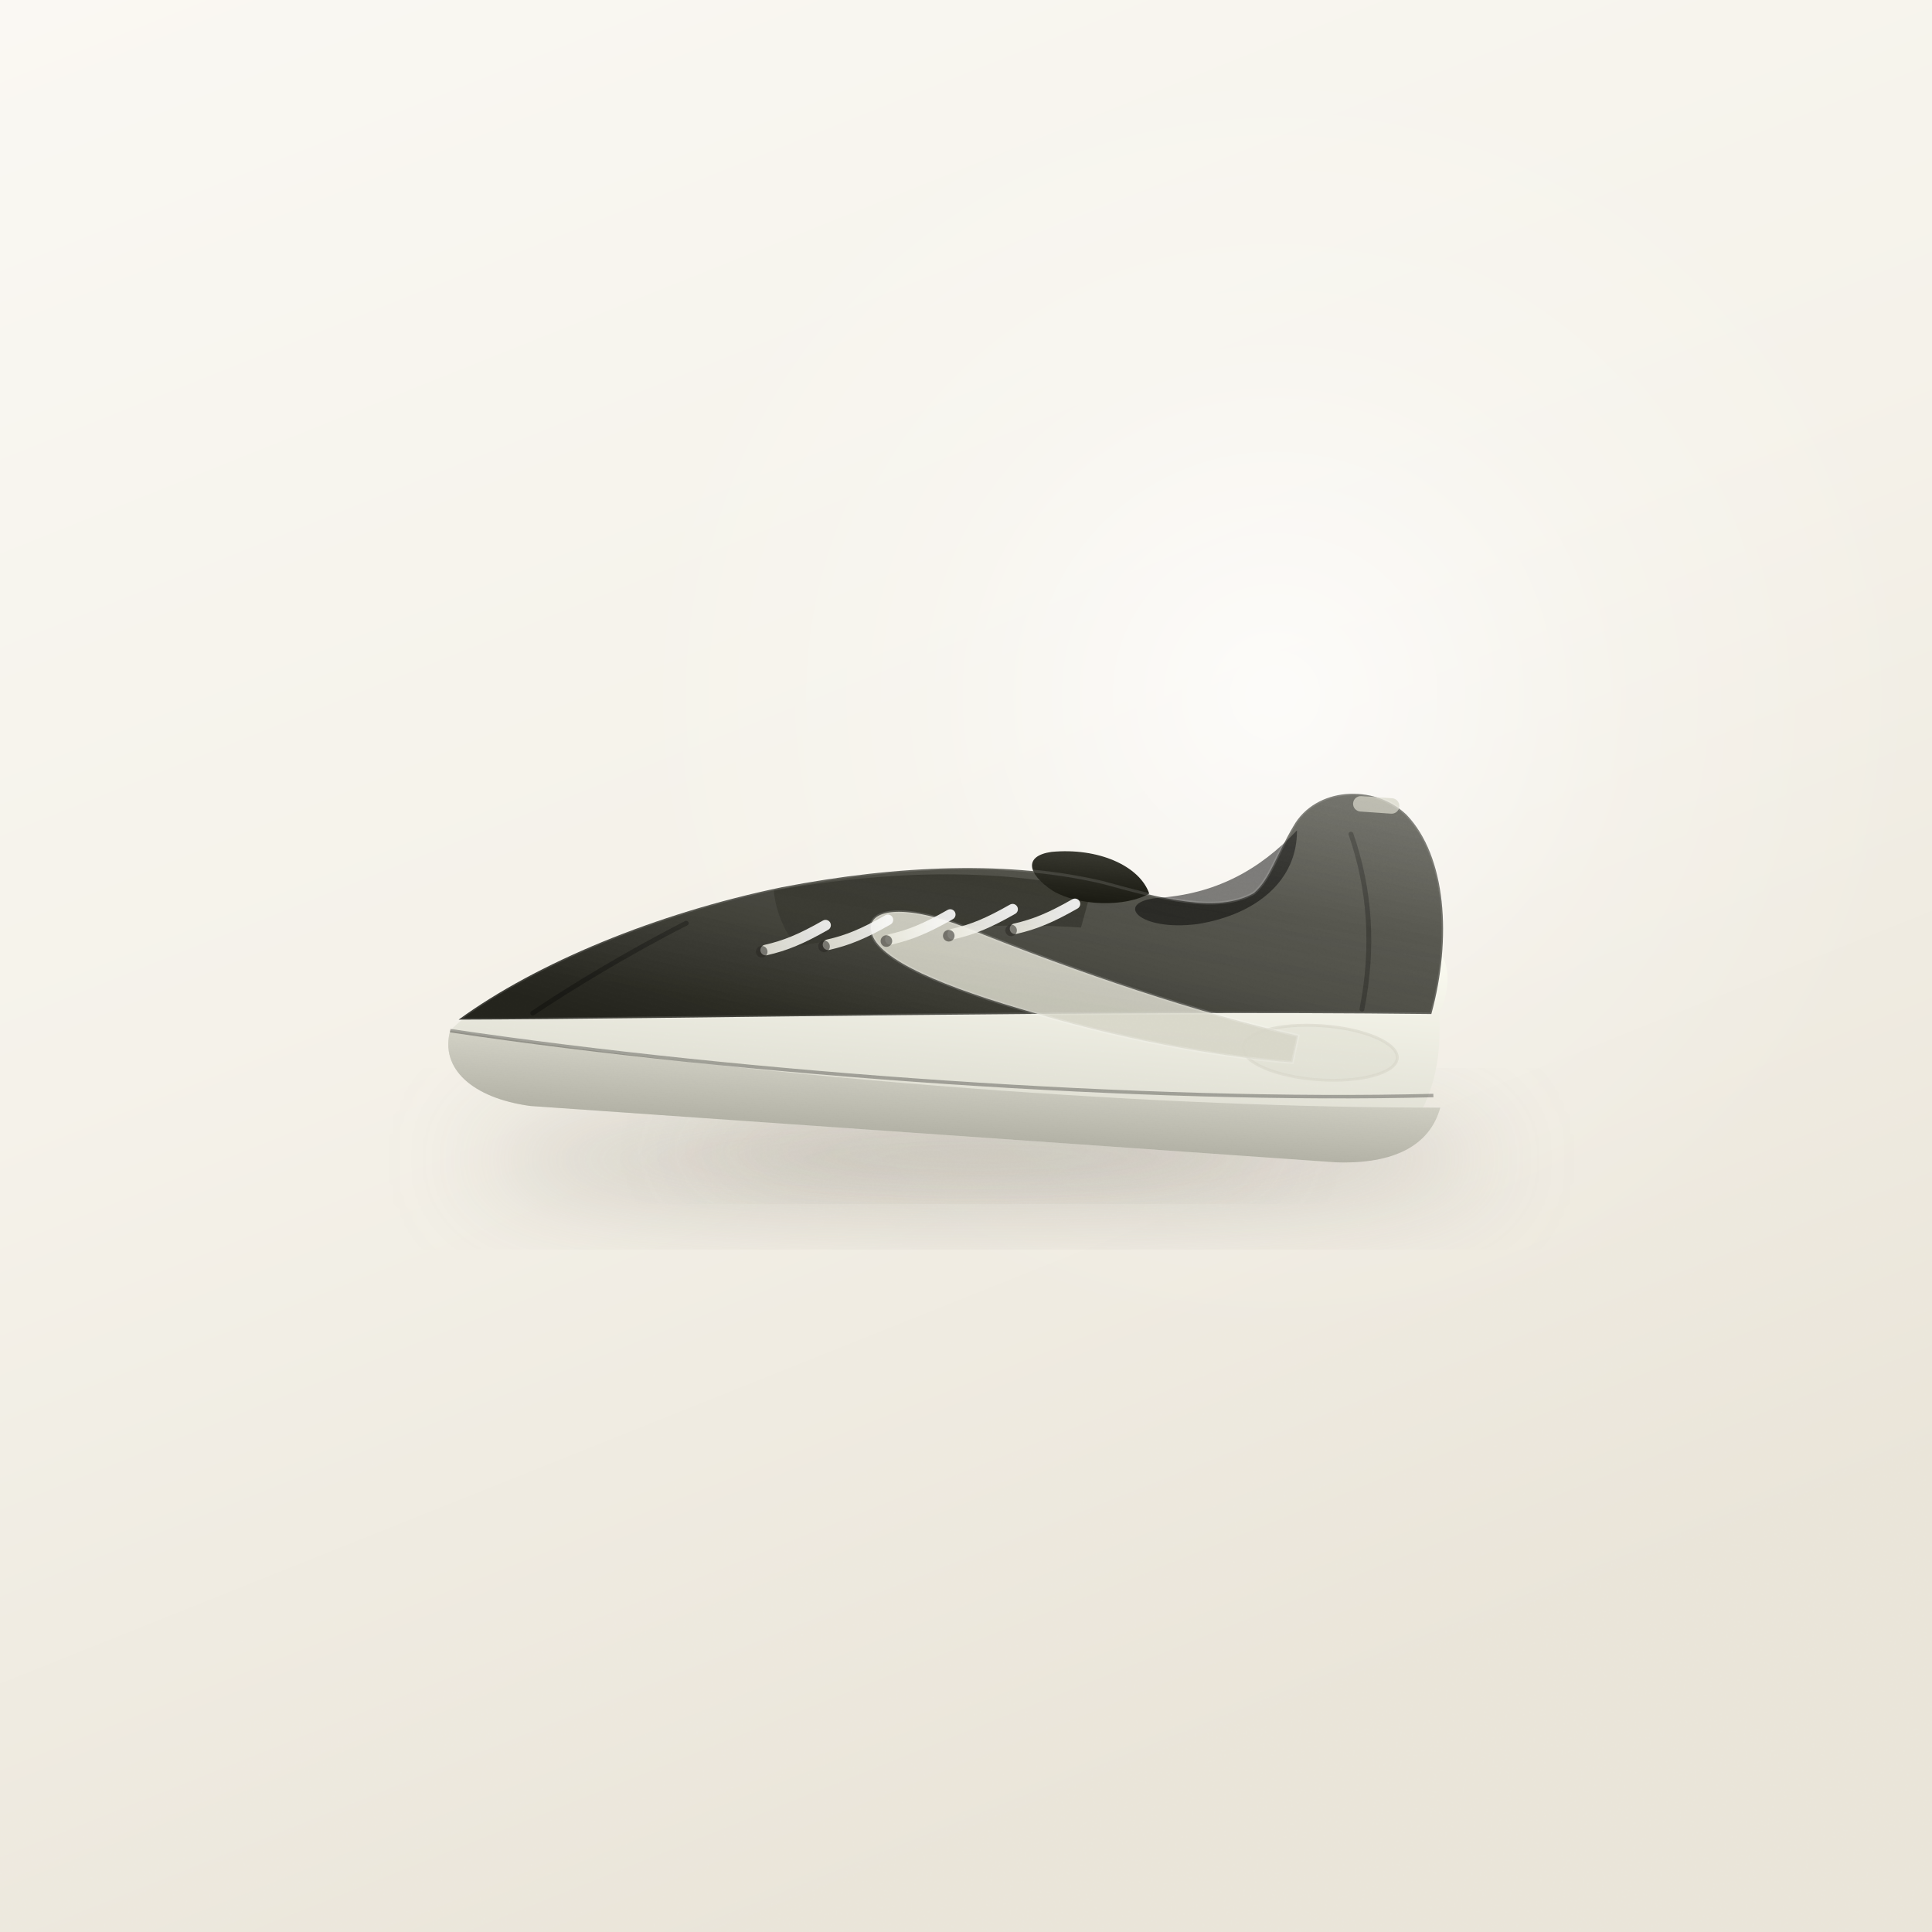
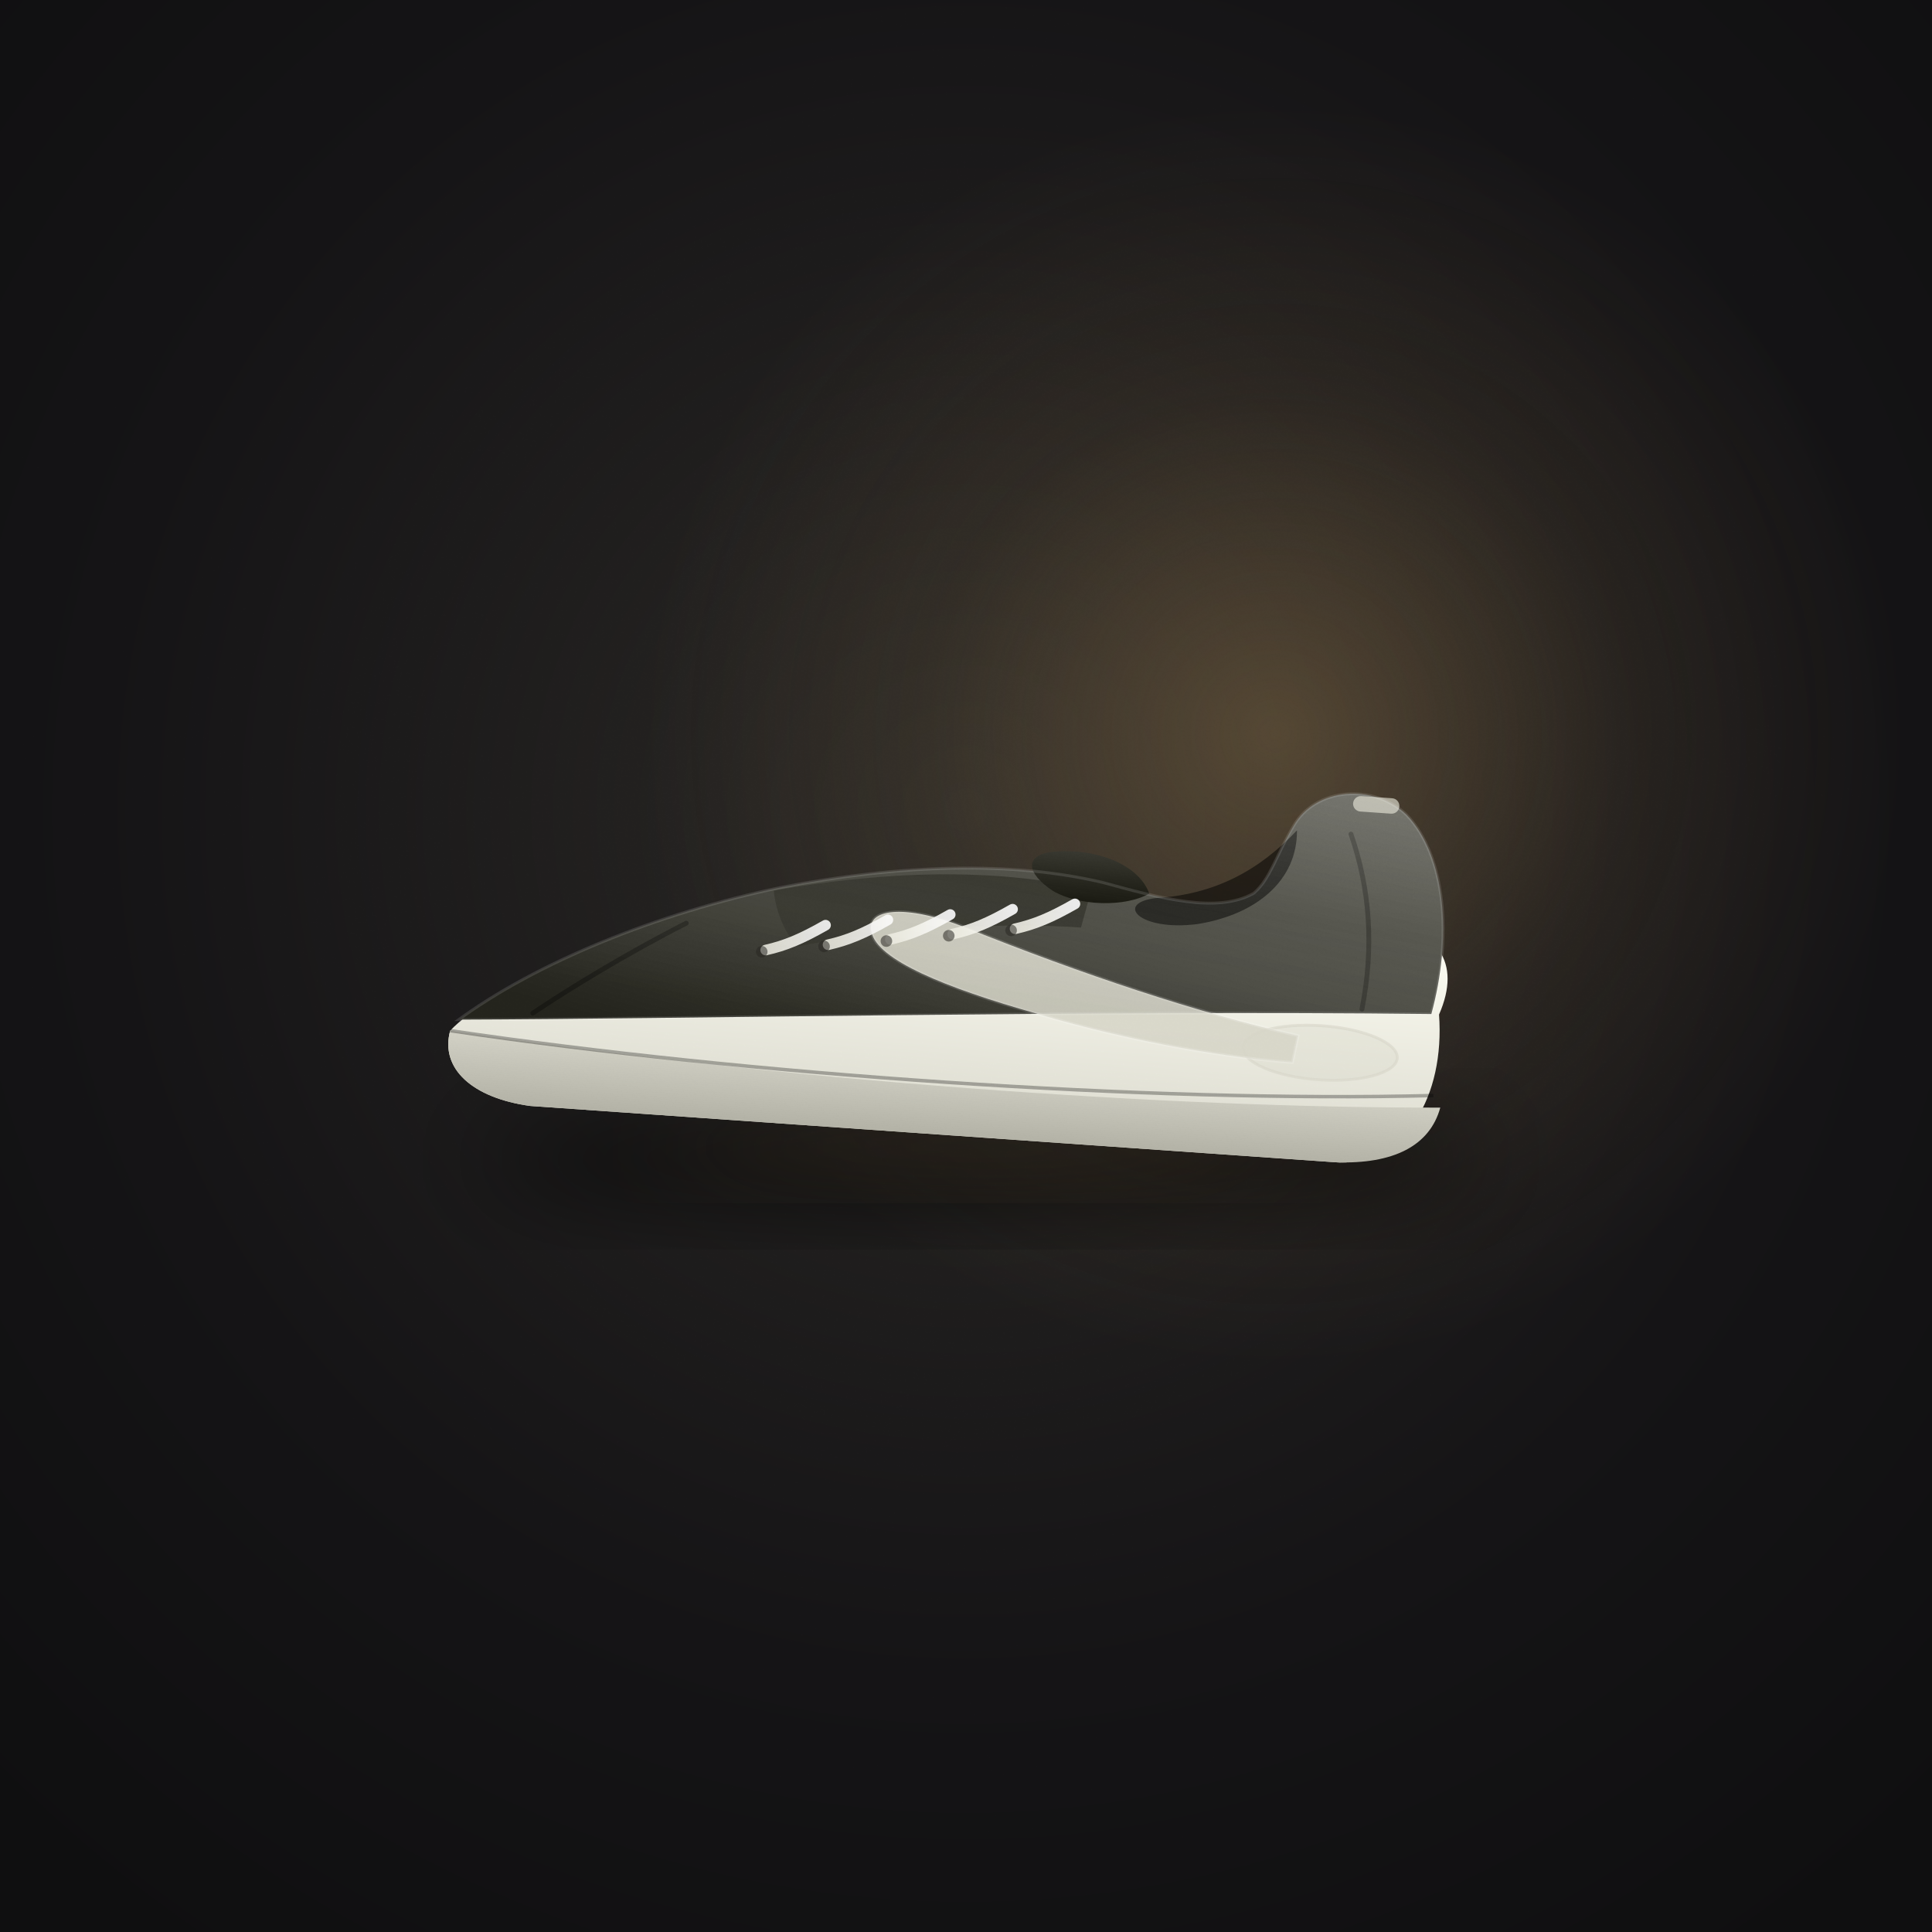
<svg xmlns="http://www.w3.org/2000/svg" viewBox="0 0 1000 1000" width="1000" height="1000" role="img">
  <defs>
-     <linearGradient id="bg" x1="0" y1="0" x2="0.4" y2="1">
-       <stop offset="0" stop-color="#faf8f3" />
-       <stop offset="0.5" stop-color="#f5f2ea" />
-       <stop offset="1" stop-color="#eae5d9" />
-     </linearGradient>
+     <radialGradient id="bg" cx="0.5" cy="0.42" r="0.72">
+       <stop offset="0" stop-color="#2a2825" />
+       <stop offset="0.62" stop-color="#151416" />
+       <stop offset="1" stop-color="#0f0f10" />
+     </radialGradient>
    <radialGradient id="bloom">
-       <stop offset="0" stop-color="#ffffff" stop-opacity="0.75" />
-       <stop offset="0.55" stop-color="#ffffff" stop-opacity="0.2" />
-       <stop offset="1" stop-color="#ffffff" stop-opacity="0" />
+       <stop offset="0" stop-color="#c9a063" stop-opacity="0.3" />
+       <stop offset="0.55" stop-color="#c9a063" stop-opacity="0.08" />
+       <stop offset="1" stop-color="#c9a063" stop-opacity="0" />
    </radialGradient>
    <linearGradient id="upperGrad" x1="0.1" y1="0" x2="0.8" y2="1">
      <stop offset="0" stop-color="#64645c" />
      <stop offset="0.5" stop-color="#4a4a42" />
      <stop offset="1" stop-color="#282820" />
    </linearGradient>
    <linearGradient id="midGrad" x1="0" y1="0" x2="0" y2="1">
      <stop offset="0" stop-color="#fffff5" />
      <stop offset="1" stop-color="#dad9cd" />
    </linearGradient>
    <linearGradient id="soleGrad" x1="0" y1="0" x2="0" y2="1">
      <stop offset="0" stop-color="#d2d1c5" />
      <stop offset="1" stop-color="#b2b1a5" />
    </linearGradient>
    <linearGradient id="collarGrad" x1="0" y1="0" x2="0" y2="1">
      <stop offset="0" stop-color="#383830" />
      <stop offset="1" stop-color="#16160e" />
    </linearGradient>
    <linearGradient id="lace" x1="0" y1="0" x2="1" y2="0">
      <stop offset="0" stop-color="#ffffff" />
      <stop offset="1" stop-color="#f0efe3" />
    </linearGradient>
    <linearGradient id="sheen" x1="0" y1="0" x2="0.3" y2="1">
      <stop offset="0" stop-color="#ffffff" stop-opacity="0.22" />
      <stop offset="0.45" stop-color="#ffffff" stop-opacity="0.02" />
      <stop offset="1" stop-color="#000000" stop-opacity="0.18" />
    </linearGradient>
    <filter id="soft" x="-40%" y="-40%" width="180%" height="180%">
      <feGaussianBlur stdDeviation="26" />
    </filter>
    <filter id="grain">
      <feTurbulence type="fractalNoise" baseFrequency="0.9" numOctaves="3" seed="92" />
      <feColorMatrix type="saturate" values="0" />
    </filter>
  </defs>
  <rect width="1000" height="1000" fill="url(#bg)" />
-   <circle cx="660" cy="360" r="340" fill="url(#bloom)" />
-   <ellipse cx="508" cy="600" rx="262" ry="26" fill="#8a8378" opacity="0.34" filter="url(#soft)" />
-   <ellipse cx="508" cy="596" rx="150" ry="15" fill="#6b6459" opacity="0.24" filter="url(#soft)" />
+   <circle cx="660" cy="380" r="330" fill="url(#bloom)" />
+   <ellipse cx="508" cy="600" rx="262" ry="26" fill="#000" opacity="0.6" filter="url(#soft)" />
+   <ellipse cx="508" cy="594" rx="160" ry="16" fill="#c9a063" opacity="0.14" filter="url(#soft)" />
  <g transform="">
    <g transform="scale(-1 1) translate(-1000 0)">
      <g transform="rotate(-4 500 500)">
        <g transform="translate(150 250)">
          <path d="M104 258 C94 230, 108 214, 138 212 L470 242 C545 256, 596 280, 614 302 C618 322, 600 336, 570 338 L150 338 C116 336, 98 300, 104 258 Z" fill="url(#midGrad)" />
          <ellipse cx="164" cy="282" rx="40" ry="14" fill="#d7d6c8" opacity="0.35" />
          <ellipse cx="164" cy="282" rx="40" ry="14" fill="none" stroke="#d7d6c8" stroke-opacity="0.6" stroke-width="1.5" />
          <path d="M100 306 C104 326, 122 337, 152 338 L570 338 C600 336, 618 322, 614 302 C440 316, 240 316, 100 306 Z" fill="url(#soleGrad)" />
          <path d="M104 300 C250 314, 460 314, 614 302" fill="none" stroke="#000" stroke-opacity="0.3" stroke-width="1.8" />
          <path d="M108 258 C100 218, 106 176, 128 156 C146 141, 176 145, 186 166 C194 182, 196 194, 204 202 C222 214, 252 208, 282 202 C330 194, 388 200, 448 216 C512 234, 572 264, 610 296 C500 288, 280 268, 108 258 Z" fill="url(#upperGrad)" />
          <path d="M288 206 C340 198, 396 204, 452 218 C450 230, 444 240, 438 246 C384 232, 330 226, 292 226 Z" fill="#34342c" opacity="0.85" />
          <path d="M176 274 C228 266, 290 250, 352 230 C384 220, 404 224, 400 236 C396 250, 360 262, 312 272 C258 284, 208 288, 178 288 Z" fill="#d7d6c8" opacity="0.92" />
          <path d="M176 274 C228 266, 290 250, 352 230 C384 220, 404 224, 400 236 C396 250, 360 262, 312 272 C258 284, 208 288, 178 288 Z" fill="none" stroke="#fff" stroke-opacity="0.16" stroke-width="1.5" />
          <path d="M496 238 C526 256, 554 276, 572 290" fill="none" stroke="#000" stroke-opacity="0.3" stroke-width="2.5" stroke-linecap="round" />
          <path d="M156 168 C144 196, 140 226, 144 258" fill="none" stroke="#000" stroke-opacity="0.26" stroke-width="2.5" stroke-linecap="round" />
          <path d="M258 206 C264 192, 286 184, 310 188 C324 191, 322 200, 308 208 C294 215, 270 214, 258 206 Z" fill="url(#collarGrad)" />
          <path d="M184 168 C202 190, 224 204, 254 208 C276 212, 262 226, 232 220 C202 213, 182 194, 184 168 Z" fill="#000" fill-opacity="0.5" />
          <path d="M296 214 C308 222, 316 226, 326 229" stroke="url(#lace)" stroke-width="5.5" stroke-linecap="round" fill="none" opacity="0.9" />
          <circle cx="328" cy="230" r="3" fill="#24231f" opacity="0.55" />
          <path d="M328 219 C340 227, 348 231, 358 234" stroke="url(#lace)" stroke-width="5.5" stroke-linecap="round" fill="none" opacity="0.9" />
          <circle cx="360" cy="235" r="3" fill="#24231f" opacity="0.55" />
          <path d="M360 224 C372 232, 380 236, 390 239" stroke="url(#lace)" stroke-width="5.5" stroke-linecap="round" fill="none" opacity="0.9" />
          <circle cx="392" cy="240" r="3" fill="#24231f" opacity="0.55" />
          <path d="M392 229 C404 237, 412 241, 422 244" stroke="url(#lace)" stroke-width="5.5" stroke-linecap="round" fill="none" opacity="0.9" />
          <circle cx="424" cy="245" r="3" fill="#24231f" opacity="0.55" />
          <path d="M424 234 C436 242, 444 246, 454 249" stroke="url(#lace)" stroke-width="5.5" stroke-linecap="round" fill="none" opacity="0.9" />
          <circle cx="456" cy="250" r="3" fill="#24231f" opacity="0.55" />
          <rect x="132" y="148" width="24" height="8" rx="4" fill="#d7d6c8" opacity="0.7" />
          <path d="M108 258 C100 218, 106 176, 128 156 C146 141, 176 145, 186 166 C194 182, 196 194, 204 202 C222 214, 252 208, 282 202 C330 194, 388 200, 448 216 C512 234, 572 264, 610 296 C500 288, 280 268, 108 258 Z" fill="url(#sheen)" opacity="0.5" />
          <path d="M108 258 C100 218, 106 176, 128 156 C146 141, 176 145, 186 166 C194 182, 196 194, 204 202 C222 214, 252 208, 282 202 C330 194, 388 200, 448 216 C512 234, 572 264, 610 296 C500 288, 280 268, 108 258 Z" fill="none" stroke="#fff" stroke-opacity="0.12" stroke-width="1.5" />
        </g>
      </g>
    </g>
  </g>
  <rect width="1000" height="1000" filter="url(#grain)" opacity="0.045" style="mix-blend-mode:overlay" />
</svg>
